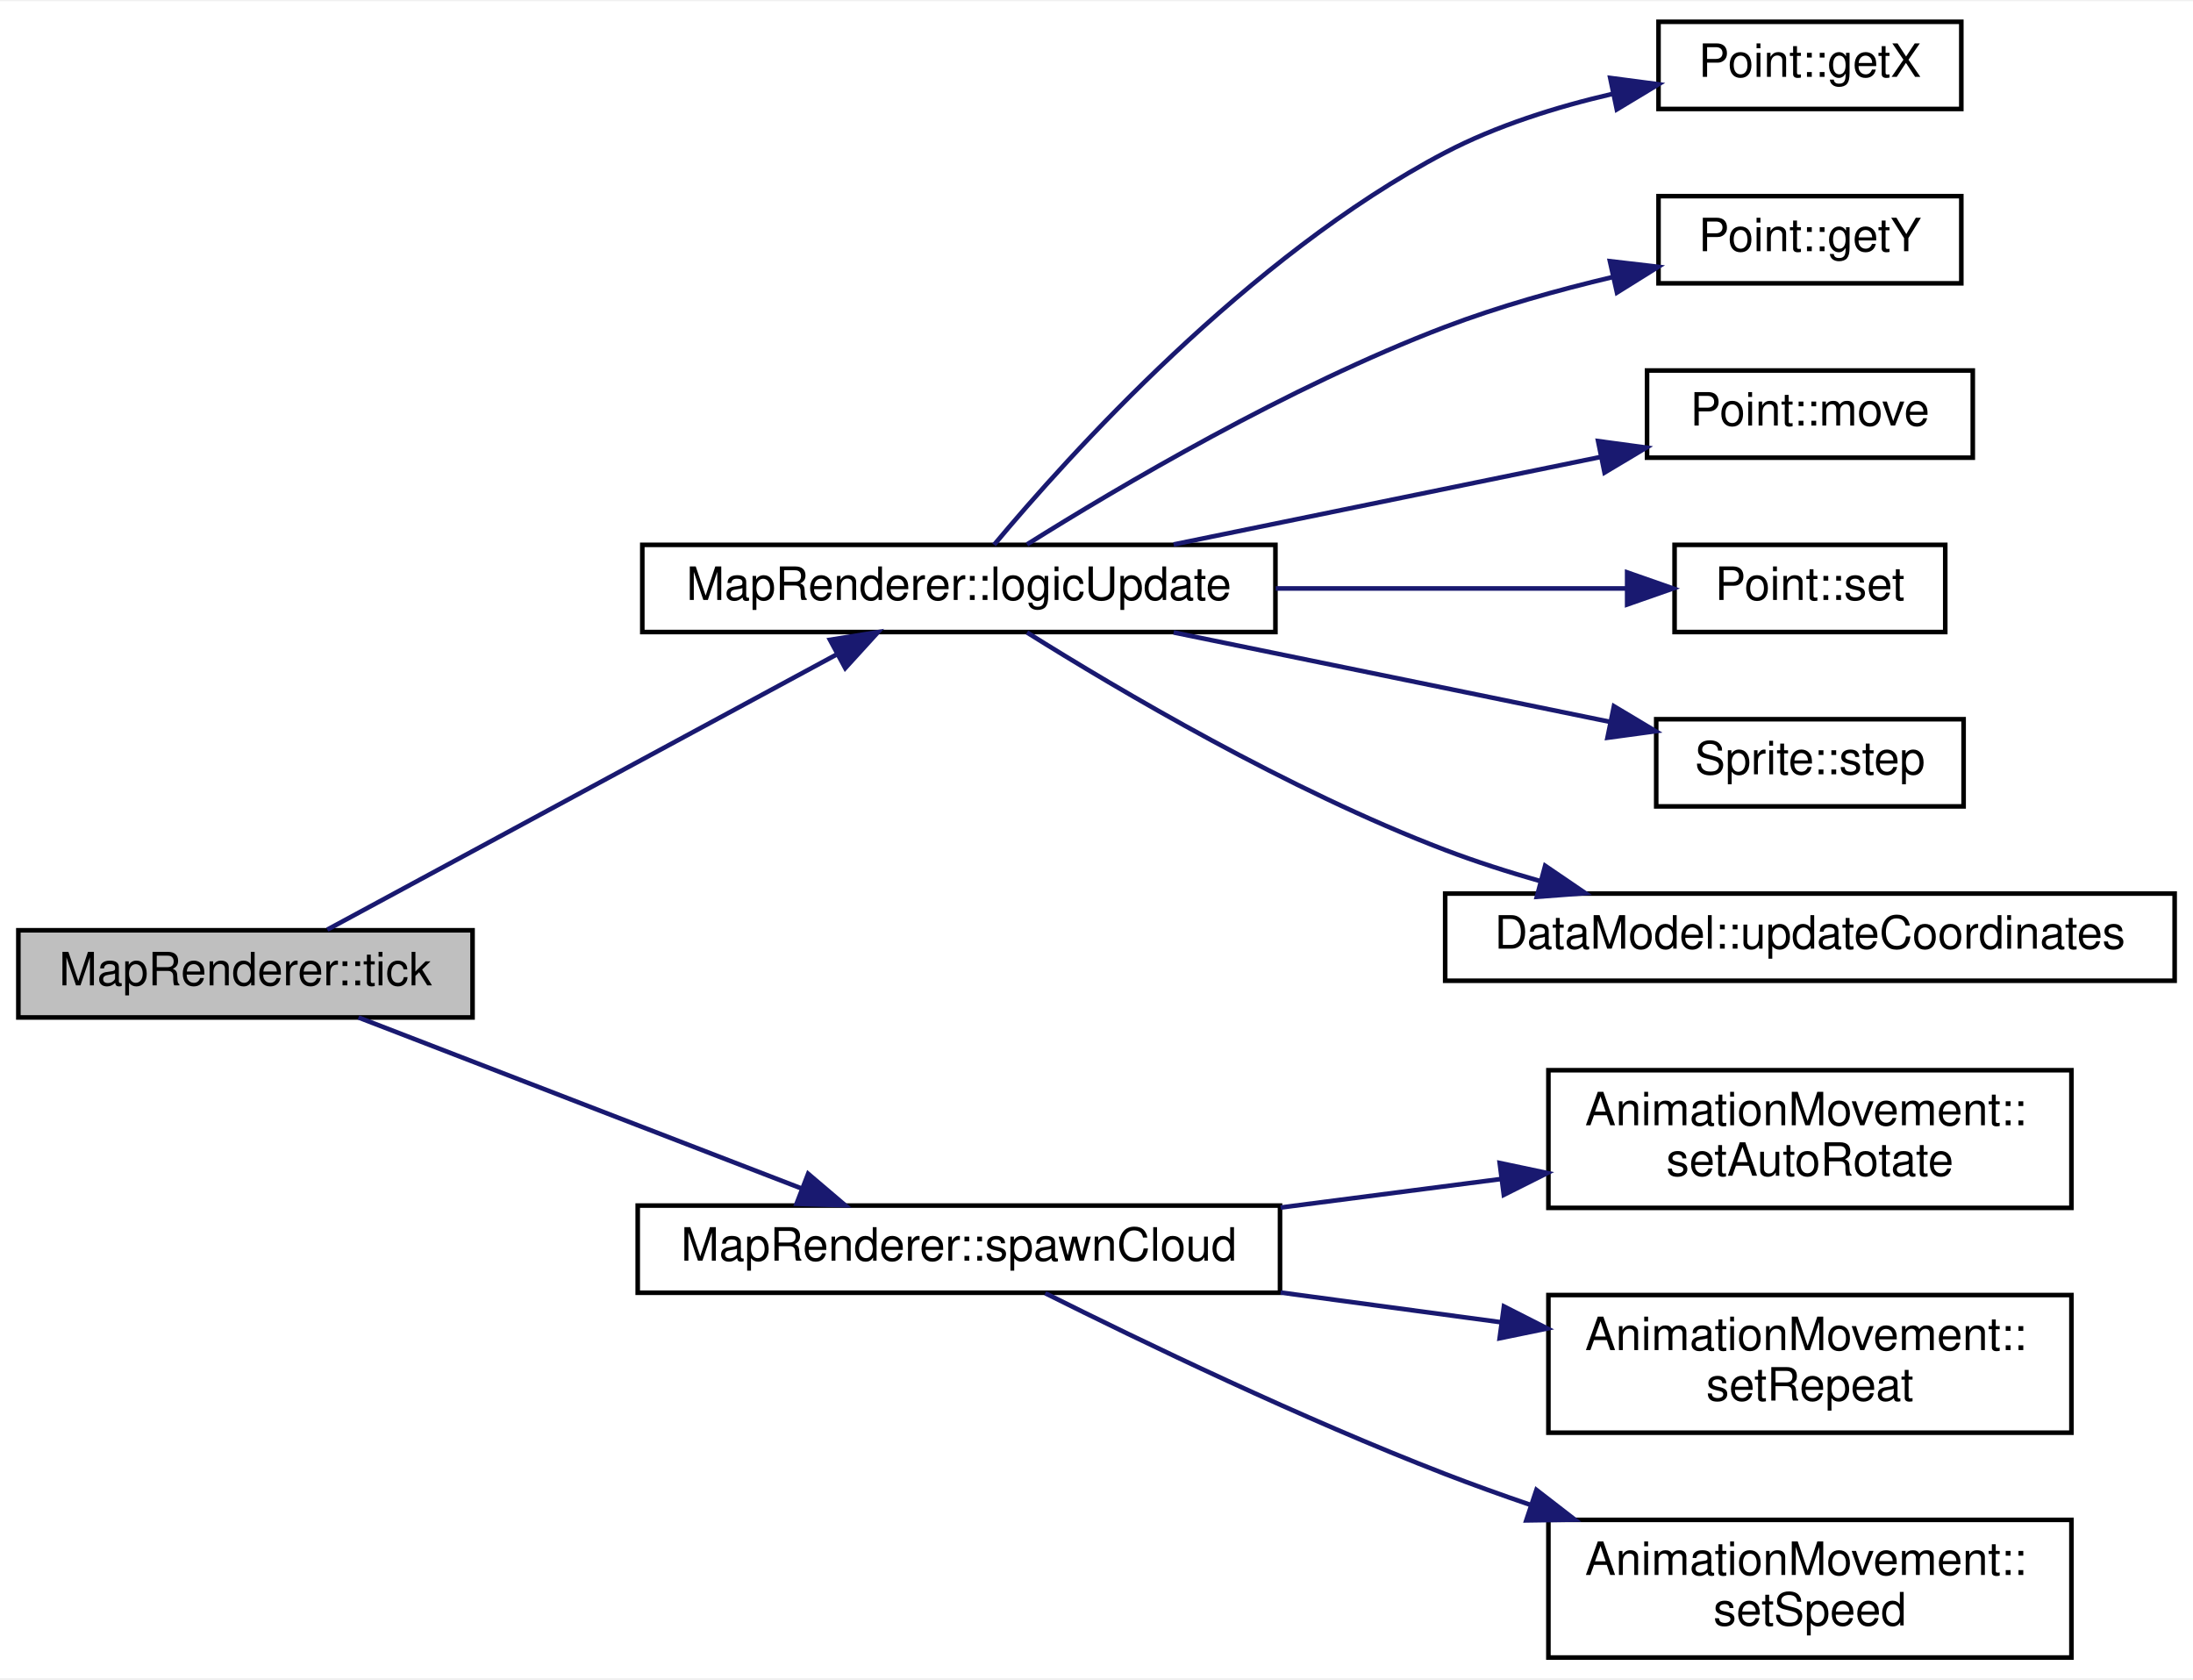
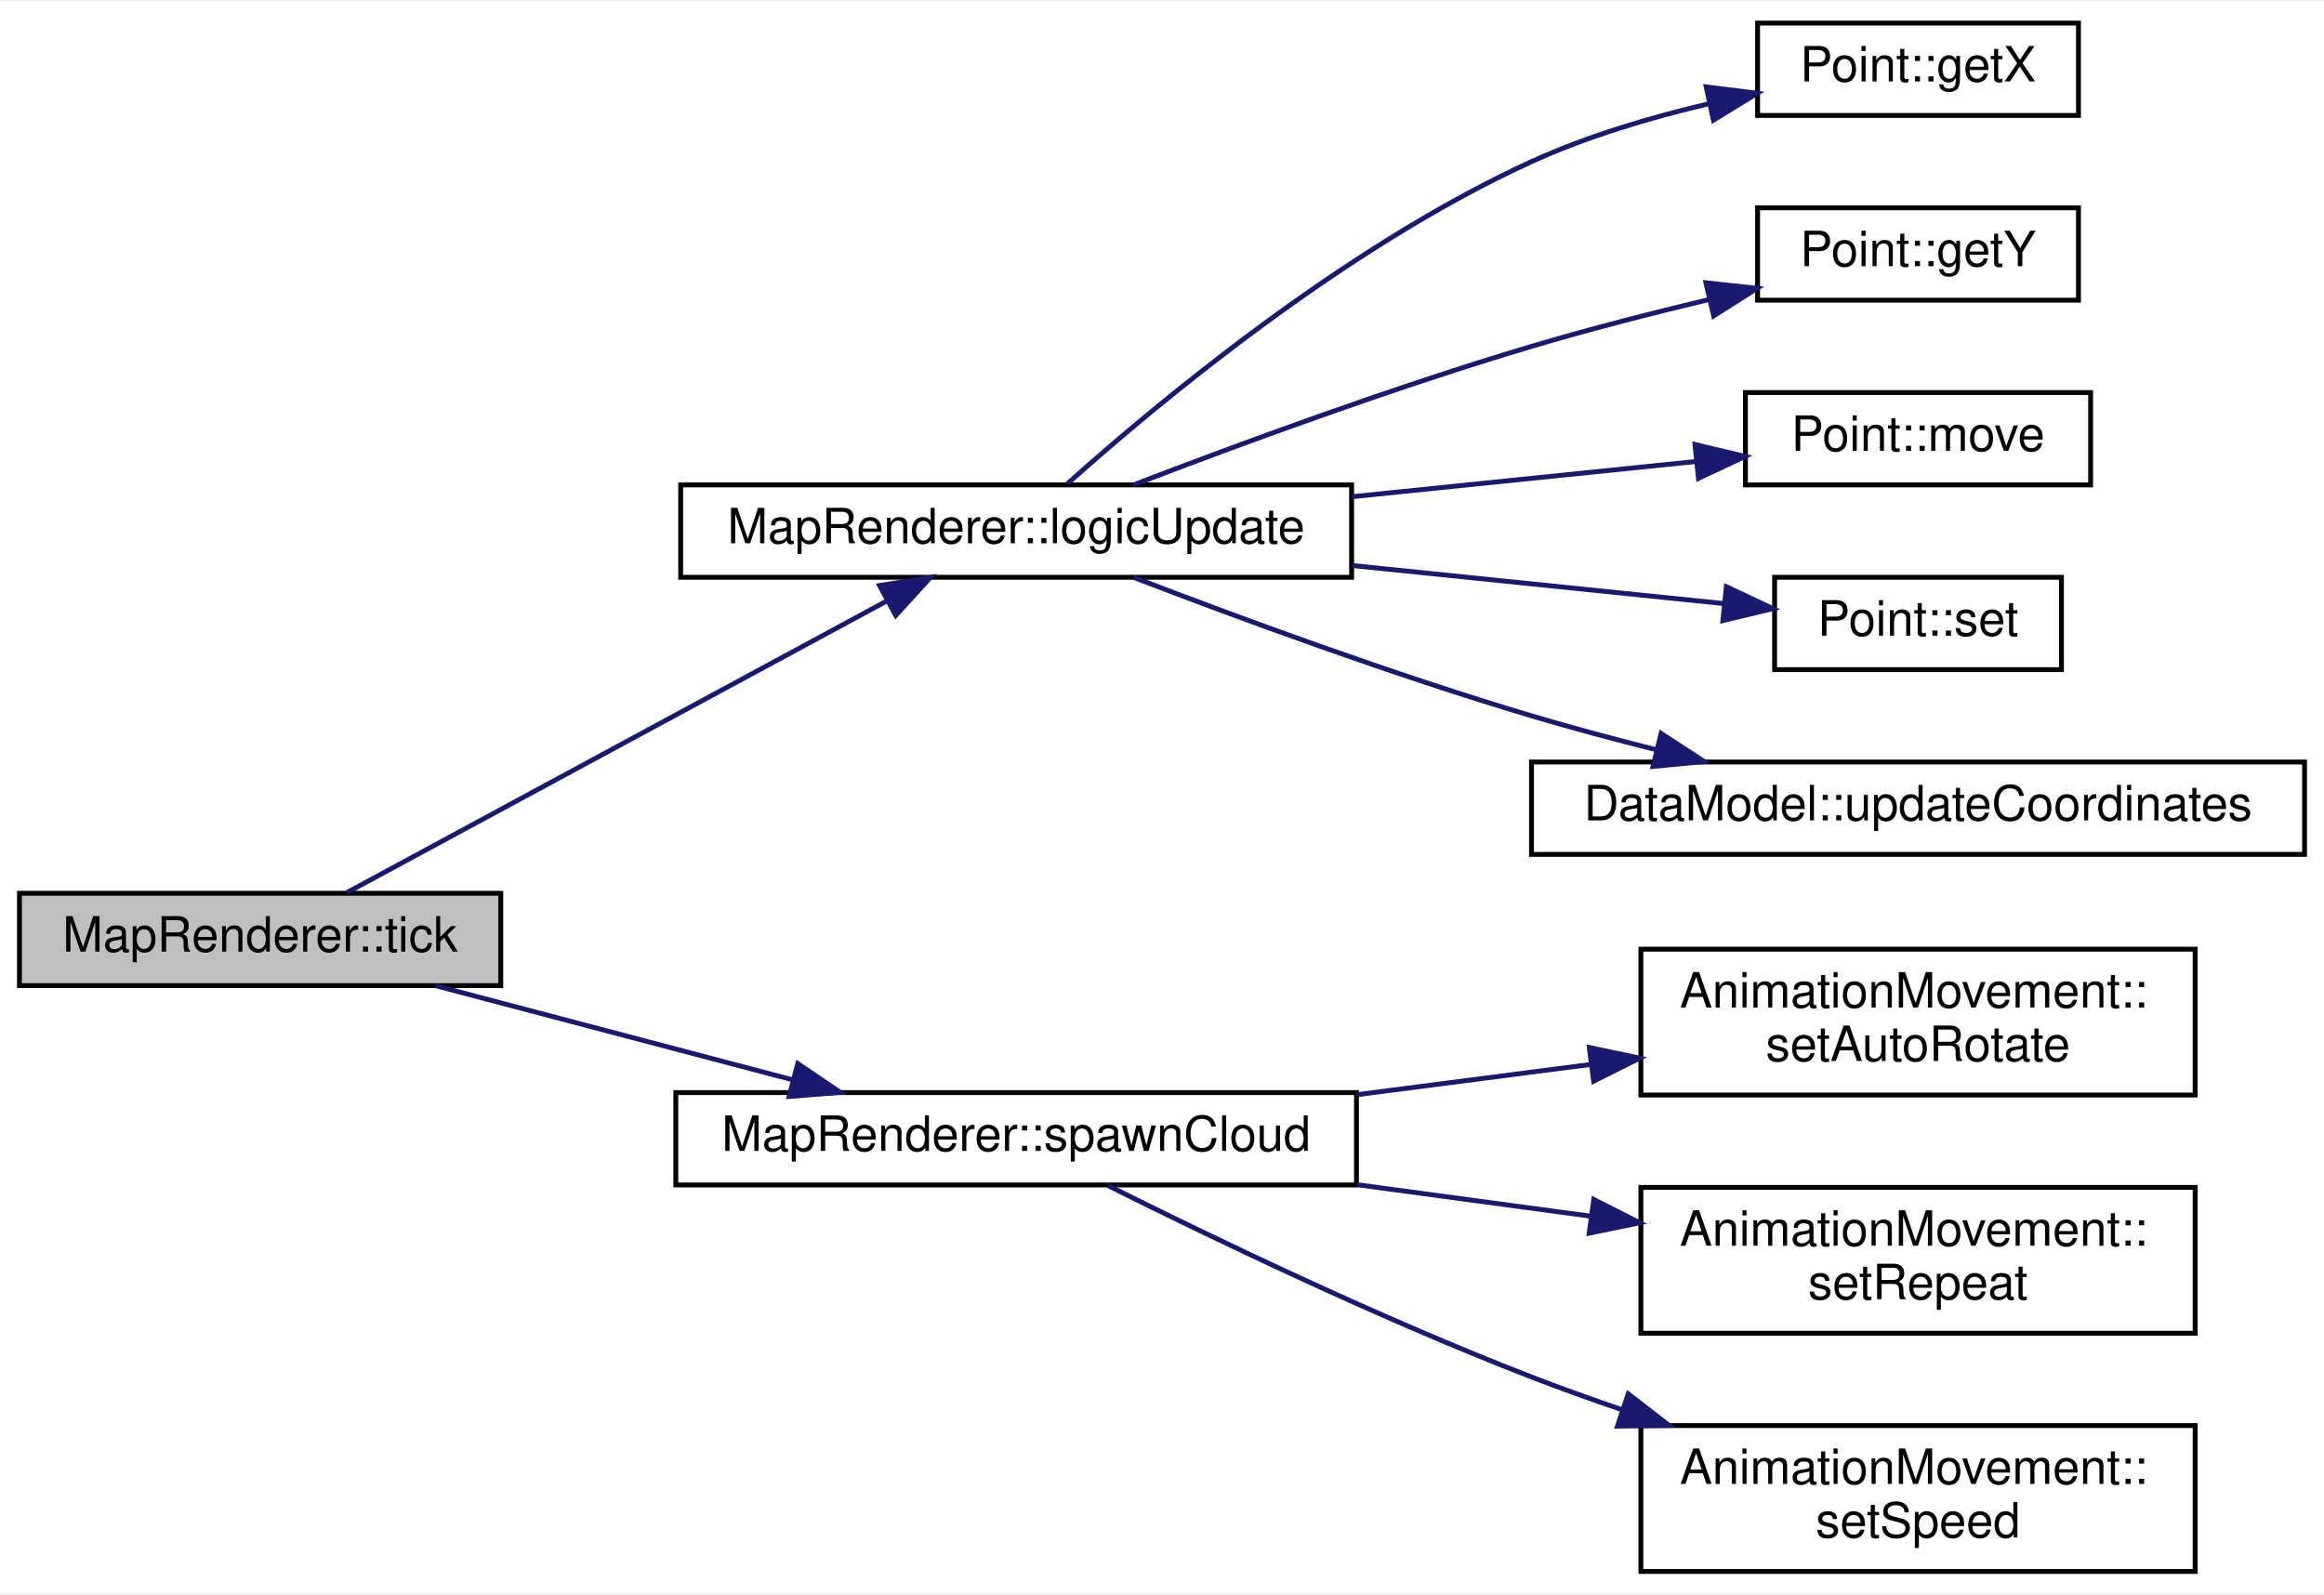
- <svg xmlns="http://www.w3.org/2000/svg" xmlns:xlink="http://www.w3.org/1999/xlink" width="478pt" height="366pt" viewBox="0.00 0.00 478.00 365.50">
-   <g id="graph0" class="graph" transform="scale(1 1) rotate(0) translate(4 361.5)">
-     <polygon fill="#ffffff" stroke="transparent" points="-4,4 -4,-361.5 474,-361.5 474,4 -4,4" />
+ <svg xmlns="http://www.w3.org/2000/svg" xmlns:xlink="http://www.w3.org/1999/xlink" width="478pt" height="328pt" viewBox="0.00 0.00 478.00 327.50">
+   <g id="graph0" class="graph" transform="scale(1 1) rotate(0) translate(4 323.5)">
+     <polygon fill="#ffffff" stroke="transparent" points="-4,4 -4,-323.5 474,-323.5 474,4 -4,4" />
    <g id="node1" class="node">
      <g id="a_node1">
        <a xlink:title=" ">
-           <polygon fill="#bfbfbf" stroke="#000000" points="0,-140 0,-159 99,-159 99,-140 0,-140" />
-           <text text-anchor="middle" x="49.5" y="-147" font-family="Helvetica,sans-Serif" font-size="10.00" fill="#000000">MapRenderer::tick</text>
+           <polygon fill="#bfbfbf" stroke="#000000" points="0,-121 0,-140 99,-140 99,-121 0,-121" />
+           <text text-anchor="middle" x="49.5" y="-128" font-family="Helvetica,sans-Serif" font-size="10.00" fill="#000000">MapRenderer::tick</text>
        </a>
      </g>
    </g>
    <g id="node2" class="node">
      <g id="a_node2">
        <a xlink:href="classMapRenderer.html#ae20163bc4a97f6f9b9894aa186143716" target="_top" xlink:title="MapRenderer::logicUpdate Führt einen Logikschritt durch (Animationen etc.)">
-           <polygon fill="#ffffff" stroke="#000000" points="136,-224 136,-243 274,-243 274,-224 136,-224" />
-           <text text-anchor="middle" x="205" y="-231" font-family="Helvetica,sans-Serif" font-size="10.00" fill="#000000">MapRenderer::logicUpdate</text>
+           <polygon fill="#ffffff" stroke="#000000" points="136,-205 136,-224 274,-224 274,-205 136,-205" />
+           <text text-anchor="middle" x="205" y="-212" font-family="Helvetica,sans-Serif" font-size="10.00" fill="#000000">MapRenderer::logicUpdate</text>
        </a>
      </g>
    </g>
    <g id="edge1" class="edge">
-       <path fill="none" stroke="#191970" d="M67.338,-159.136C94.521,-173.82 146.496,-201.897 178.224,-219.036" />
-       <polygon fill="#191970" stroke="#191970" points="176.908,-222.303 187.37,-223.976 180.235,-216.144 176.908,-222.303" />
+       <path fill="none" stroke="#191970" d="M67.338,-140.136C94.521,-154.82 146.496,-182.897 178.224,-200.036" />
+       <polygon fill="#191970" stroke="#191970" points="176.908,-203.303 187.37,-204.976 180.235,-197.144 176.908,-203.303" />
    </g>
-     <g id="node9" class="node">
-       <g id="a_node9">
+     <g id="node8" class="node">
+       <g id="a_node8">
        <a xlink:href="classMapRenderer.html#aba0aa93d6c80aa3817424207b088d5a5" target="_top" xlink:title="MapRenderer::spawnCloud Erzeugt eine neue Wolke die über die Karte fliegt.">
          <polygon fill="#ffffff" stroke="#000000" points="135,-80 135,-99 275,-99 275,-80 135,-80" />
          <text text-anchor="middle" x="205" y="-87" font-family="Helvetica,sans-Serif" font-size="10.00" fill="#000000">MapRenderer::spawnCloud</text>
        </a>
      </g>
    </g>
-     <g id="edge8" class="edge">
-       <path fill="none" stroke="#191970" d="M74.139,-139.993C100.222,-129.929 141.58,-113.971 170.811,-102.692" />
-       <polygon fill="#191970" stroke="#191970" points="172.149,-105.927 180.219,-99.062 169.629,-99.396 172.149,-105.927" />
+     <g id="edge7" class="edge">
+       <path fill="none" stroke="#191970" d="M85.566,-120.991C107.468,-115.216 135.637,-107.789 159.117,-101.598" />
+       <polygon fill="#191970" stroke="#191970" points="160.084,-104.963 168.861,-99.029 158.299,-98.194 160.084,-104.963" />
    </g>
    <g id="node3" class="node">
      <g id="a_node3">
        <a xlink:href="classPoint.html#a0b82a4aa9614c11854abc507d89a70a9" target="_top" xlink:title="Point::getX Gibt die X-Koordinate des Punktes.">
-           <polygon fill="#ffffff" stroke="#000000" points="357.5,-338 357.5,-357 423.5,-357 423.5,-338 357.5,-338" />
-           <text text-anchor="middle" x="390.5" y="-345" font-family="Helvetica,sans-Serif" font-size="10.00" fill="#000000">Point::getX</text>
+           <polygon fill="#ffffff" stroke="#000000" points="357.5,-300 357.5,-319 423.5,-319 423.5,-300 357.5,-300" />
+           <text text-anchor="middle" x="390.5" y="-307" font-family="Helvetica,sans-Serif" font-size="10.00" fill="#000000">Point::getX</text>
        </a>
      </g>
    </g>
    <g id="edge2" class="edge">
-       <path fill="none" stroke="#191970" d="M212.669,-243.005C228.754,-262.275 268.098,-306.019 311,-328.5 322.195,-334.366 335.223,-338.45 347.453,-341.282" />
-       <polygon fill="#191970" stroke="#191970" points="346.976,-344.758 357.481,-343.378 348.409,-337.906 346.976,-344.758" />
+       <path fill="none" stroke="#191970" d="M215.556,-224.254C233.676,-240.467 272.481,-272.913 311,-290.5 322.396,-295.703 335.387,-299.577 347.517,-302.42" />
+       <polygon fill="#191970" stroke="#191970" points="346.935,-305.875 357.449,-304.572 348.417,-299.034 346.935,-305.875" />
    </g>
    <g id="node4" class="node">
      <g id="a_node4">
        <a xlink:href="classPoint.html#a3770f321c49dfe7ca463900fddc2e2bc" target="_top" xlink:title="Point::getX Gibt die Y-Koordinate des Punktes.">
-           <polygon fill="#ffffff" stroke="#000000" points="357.5,-300 357.5,-319 423.5,-319 423.5,-300 357.5,-300" />
-           <text text-anchor="middle" x="390.5" y="-307" font-family="Helvetica,sans-Serif" font-size="10.00" fill="#000000">Point::getY</text>
+           <polygon fill="#ffffff" stroke="#000000" points="357.5,-262 357.5,-281 423.5,-281 423.5,-262 357.5,-262" />
+           <text text-anchor="middle" x="390.5" y="-269" font-family="Helvetica,sans-Serif" font-size="10.00" fill="#000000">Point::getY</text>
        </a>
      </g>
    </g>
    <g id="edge3" class="edge">
-       <path fill="none" stroke="#191970" d="M219.858,-243.099C239.843,-255.626 276.83,-277.483 311,-290.5 322.603,-294.921 335.562,-298.539 347.595,-301.387" />
-       <polygon fill="#191970" stroke="#191970" points="346.91,-304.82 357.434,-303.599 348.445,-297.991 346.91,-304.82" />
+       <path fill="none" stroke="#191970" d="M229.168,-224.02C250.491,-232.213 282.52,-244.02 311,-252.5 322.794,-256.012 335.721,-259.325 347.659,-262.171" />
+       <polygon fill="#191970" stroke="#191970" points="346.874,-265.581 357.407,-264.445 348.464,-258.764 346.874,-265.581" />
    </g>
    <g id="node5" class="node">
      <g id="a_node5">
        <a xlink:href="classPoint.html#a5fe68f58cafb4cbc29f09de0978344fd" target="_top" xlink:title="Point::move Verschiebt den Punkt.">
-           <polygon fill="#ffffff" stroke="#000000" points="355,-262 355,-281 426,-281 426,-262 355,-262" />
-           <text text-anchor="middle" x="390.5" y="-269" font-family="Helvetica,sans-Serif" font-size="10.00" fill="#000000">Point::move</text>
+           <polygon fill="#ffffff" stroke="#000000" points="355,-224 355,-243 426,-243 426,-224 355,-224" />
+           <text text-anchor="middle" x="390.5" y="-231" font-family="Helvetica,sans-Serif" font-size="10.00" fill="#000000">Point::move</text>
        </a>
      </g>
    </g>
    <g id="edge4" class="edge">
-       <path fill="none" stroke="#191970" d="M251.81,-243.089C280.296,-248.924 316.516,-256.344 344.798,-262.138" />
-       <polygon fill="#191970" stroke="#191970" points="344.331,-265.615 354.83,-264.193 345.736,-258.757 344.331,-265.615" />
+       <path fill="none" stroke="#191970" d="M274.073,-221.575C297.709,-223.996 323.543,-226.642 344.858,-228.825" />
+       <polygon fill="#191970" stroke="#191970" points="344.625,-232.319 354.929,-229.857 345.338,-225.356 344.625,-232.319" />
    </g>
    <g id="node6" class="node">
      <g id="a_node6">
        <a xlink:href="classPoint.html#a773af172e76895550d05b081b15493fb" target="_top" xlink:title="Point::set Ändert die Koordinaten.">
-           <polygon fill="#ffffff" stroke="#000000" points="361,-224 361,-243 420,-243 420,-224 361,-224" />
-           <text text-anchor="middle" x="390.5" y="-231" font-family="Helvetica,sans-Serif" font-size="10.00" fill="#000000">Point::set</text>
+           <polygon fill="#ffffff" stroke="#000000" points="361,-186 361,-205 420,-205 420,-186 361,-186" />
+           <text text-anchor="middle" x="390.5" y="-193" font-family="Helvetica,sans-Serif" font-size="10.00" fill="#000000">Point::set</text>
        </a>
      </g>
    </g>
    <g id="edge5" class="edge">
-       <path fill="none" stroke="#191970" d="M274.073,-233.5C299.862,-233.5 328.267,-233.5 350.565,-233.5" />
-       <polygon fill="#191970" stroke="#191970" points="350.664,-237 360.664,-233.5 350.664,-230 350.664,-237" />
+       <path fill="none" stroke="#191970" d="M274.073,-207.425C299.862,-204.784 328.267,-201.874 350.565,-199.59" />
+       <polygon fill="#191970" stroke="#191970" points="351.073,-203.057 360.664,-198.556 350.359,-196.093 351.073,-203.057" />
    </g>
    <g id="node7" class="node">
      <g id="a_node7">
-         <a xlink:href="classSprite.html#a27169dde66b588811cd6165c5f26c67f" target="_top" xlink:title="Sprite::step Führt einen Animationsschritt durch.">
-           <polygon fill="#ffffff" stroke="#000000" points="357,-186 357,-205 424,-205 424,-186 357,-186" />
-           <text text-anchor="middle" x="390.5" y="-193" font-family="Helvetica,sans-Serif" font-size="10.00" fill="#000000">Sprite::step</text>
-         </a>
-       </g>
-     </g>
-     <g id="edge6" class="edge">
-       <path fill="none" stroke="#191970" d="M251.81,-223.911C280.965,-217.939 318.222,-210.306 346.778,-204.457" />
-       <polygon fill="#191970" stroke="#191970" points="347.78,-207.824 356.874,-202.388 346.375,-200.966 347.78,-207.824" />
-     </g>
-     <g id="node8" class="node">
-       <g id="a_node8">
        <a xlink:href="classDataModel.html#a2dcc97fd7387151077bcb3794b1614af" target="_top" xlink:title="DataModel::updateCoordinates Aktualisiert die Koordinaten des fokussierten Quadrantens.">
          <polygon fill="#ffffff" stroke="#000000" points="311,-148 311,-167 470,-167 470,-148 311,-148" />
          <text text-anchor="middle" x="390.5" y="-155" font-family="Helvetica,sans-Serif" font-size="10.00" fill="#000000">DataModel::updateCoordinates</text>
        </a>
      </g>
    </g>
-     <g id="edge7" class="edge">
-       <path fill="none" stroke="#191970" d="M219.858,-223.901C239.843,-211.374 276.83,-189.518 311,-176.5 317.655,-173.965 324.757,-171.693 331.873,-169.679" />
-       <polygon fill="#191970" stroke="#191970" points="332.791,-173.057 341.547,-167.093 330.982,-166.295 332.791,-173.057" />
+     <g id="edge6" class="edge">
+       <path fill="none" stroke="#191970" d="M229.168,-204.98C250.491,-196.787 282.52,-184.98 311,-176.5 319.211,-174.055 327.971,-171.706 336.565,-169.545" />
+       <polygon fill="#191970" stroke="#191970" points="337.655,-172.881 346.533,-167.099 335.987,-166.083 337.655,-172.881" />
    </g>
-     <g id="node10" class="node">
-       <g id="a_node10">
+     <g id="node9" class="node">
+       <g id="a_node9">
        <a xlink:href="classAnimationMovement.html#ae9d448d345c9021f2d5f40ff8e04a18d" target="_top" xlink:title="AnimationMovement::setAutoRotate Setzt ob sich das Bild automatisch in Bewegungsrichtung drehen soll.">
          <polygon fill="#ffffff" stroke="#000000" points="333.5,-98.5 333.5,-128.5 447.5,-128.5 447.5,-98.5 333.5,-98.5" />
          <text text-anchor="start" x="341.5" y="-116.5" font-family="Helvetica,sans-Serif" font-size="10.00" fill="#000000">AnimationMovement::</text>
          <text text-anchor="middle" x="390.5" y="-105.5" font-family="Helvetica,sans-Serif" font-size="10.00" fill="#000000">setAutoRotate</text>
        </a>
      </g>
    </g>
-     <g id="edge9" class="edge">
+     <g id="edge8" class="edge">
      <path fill="none" stroke="#191970" d="M275.13,-98.573C290.868,-100.61 307.532,-102.766 323.154,-104.787" />
      <polygon fill="#191970" stroke="#191970" points="322.883,-108.281 333.249,-106.093 323.781,-101.339 322.883,-108.281" />
    </g>
-     <g id="node11" class="node">
-       <g id="a_node11">
+     <g id="node10" class="node">
+       <g id="a_node10">
        <a xlink:href="classAnimationMovement.html#a80d0ce22ed161fcf03cc6f5106c58526" target="_top" xlink:title="AnimationMovement::setRepeat Setzt ob die Animation in Endlosschleife läuft.">
          <polygon fill="#ffffff" stroke="#000000" points="333.5,-49.5 333.5,-79.5 447.5,-79.5 447.5,-49.5 333.5,-49.5" />
          <text text-anchor="start" x="341.5" y="-67.5" font-family="Helvetica,sans-Serif" font-size="10.00" fill="#000000">AnimationMovement::</text>
          <text text-anchor="middle" x="390.5" y="-56.5" font-family="Helvetica,sans-Serif" font-size="10.00" fill="#000000">setRepeat</text>
        </a>
      </g>
    </g>
-     <g id="edge10" class="edge">
+     <g id="edge9" class="edge">
      <path fill="none" stroke="#191970" d="M275.13,-80.049C290.868,-77.927 307.532,-75.682 323.154,-73.576" />
      <polygon fill="#191970" stroke="#191970" points="323.806,-77.02 333.249,-72.216 322.871,-70.083 323.806,-77.02" />
    </g>
-     <g id="node12" class="node">
-       <g id="a_node12">
+     <g id="node11" class="node">
+       <g id="a_node11">
        <a xlink:href="classAnimationMovement.html#abee6a37d2f482a521120d528c2bc84dc" target="_top" xlink:title="AnimationMovement::setSpeed Setzt die Geschwindigkeit der Animation.">
          <polygon fill="#ffffff" stroke="#000000" points="333.5,-.5 333.5,-30.5 447.5,-30.5 447.5,-.5 333.5,-.5" />
          <text text-anchor="start" x="341.5" y="-18.5" font-family="Helvetica,sans-Serif" font-size="10.00" fill="#000000">AnimationMovement::</text>
          <text text-anchor="middle" x="390.5" y="-7.5" font-family="Helvetica,sans-Serif" font-size="10.00" fill="#000000">setSpeed</text>
        </a>
      </g>
    </g>
-     <g id="edge11" class="edge">
+     <g id="edge10" class="edge">
      <path fill="none" stroke="#191970" d="M223.832,-79.899C244.783,-69.43 279.798,-52.56 311,-40.5 316.934,-38.206 323.174,-35.963 329.442,-33.821" />
      <polygon fill="#191970" stroke="#191970" points="330.891,-37.027 339.271,-30.544 328.678,-30.386 330.891,-37.027" />
    </g>
  </g>
</svg>
